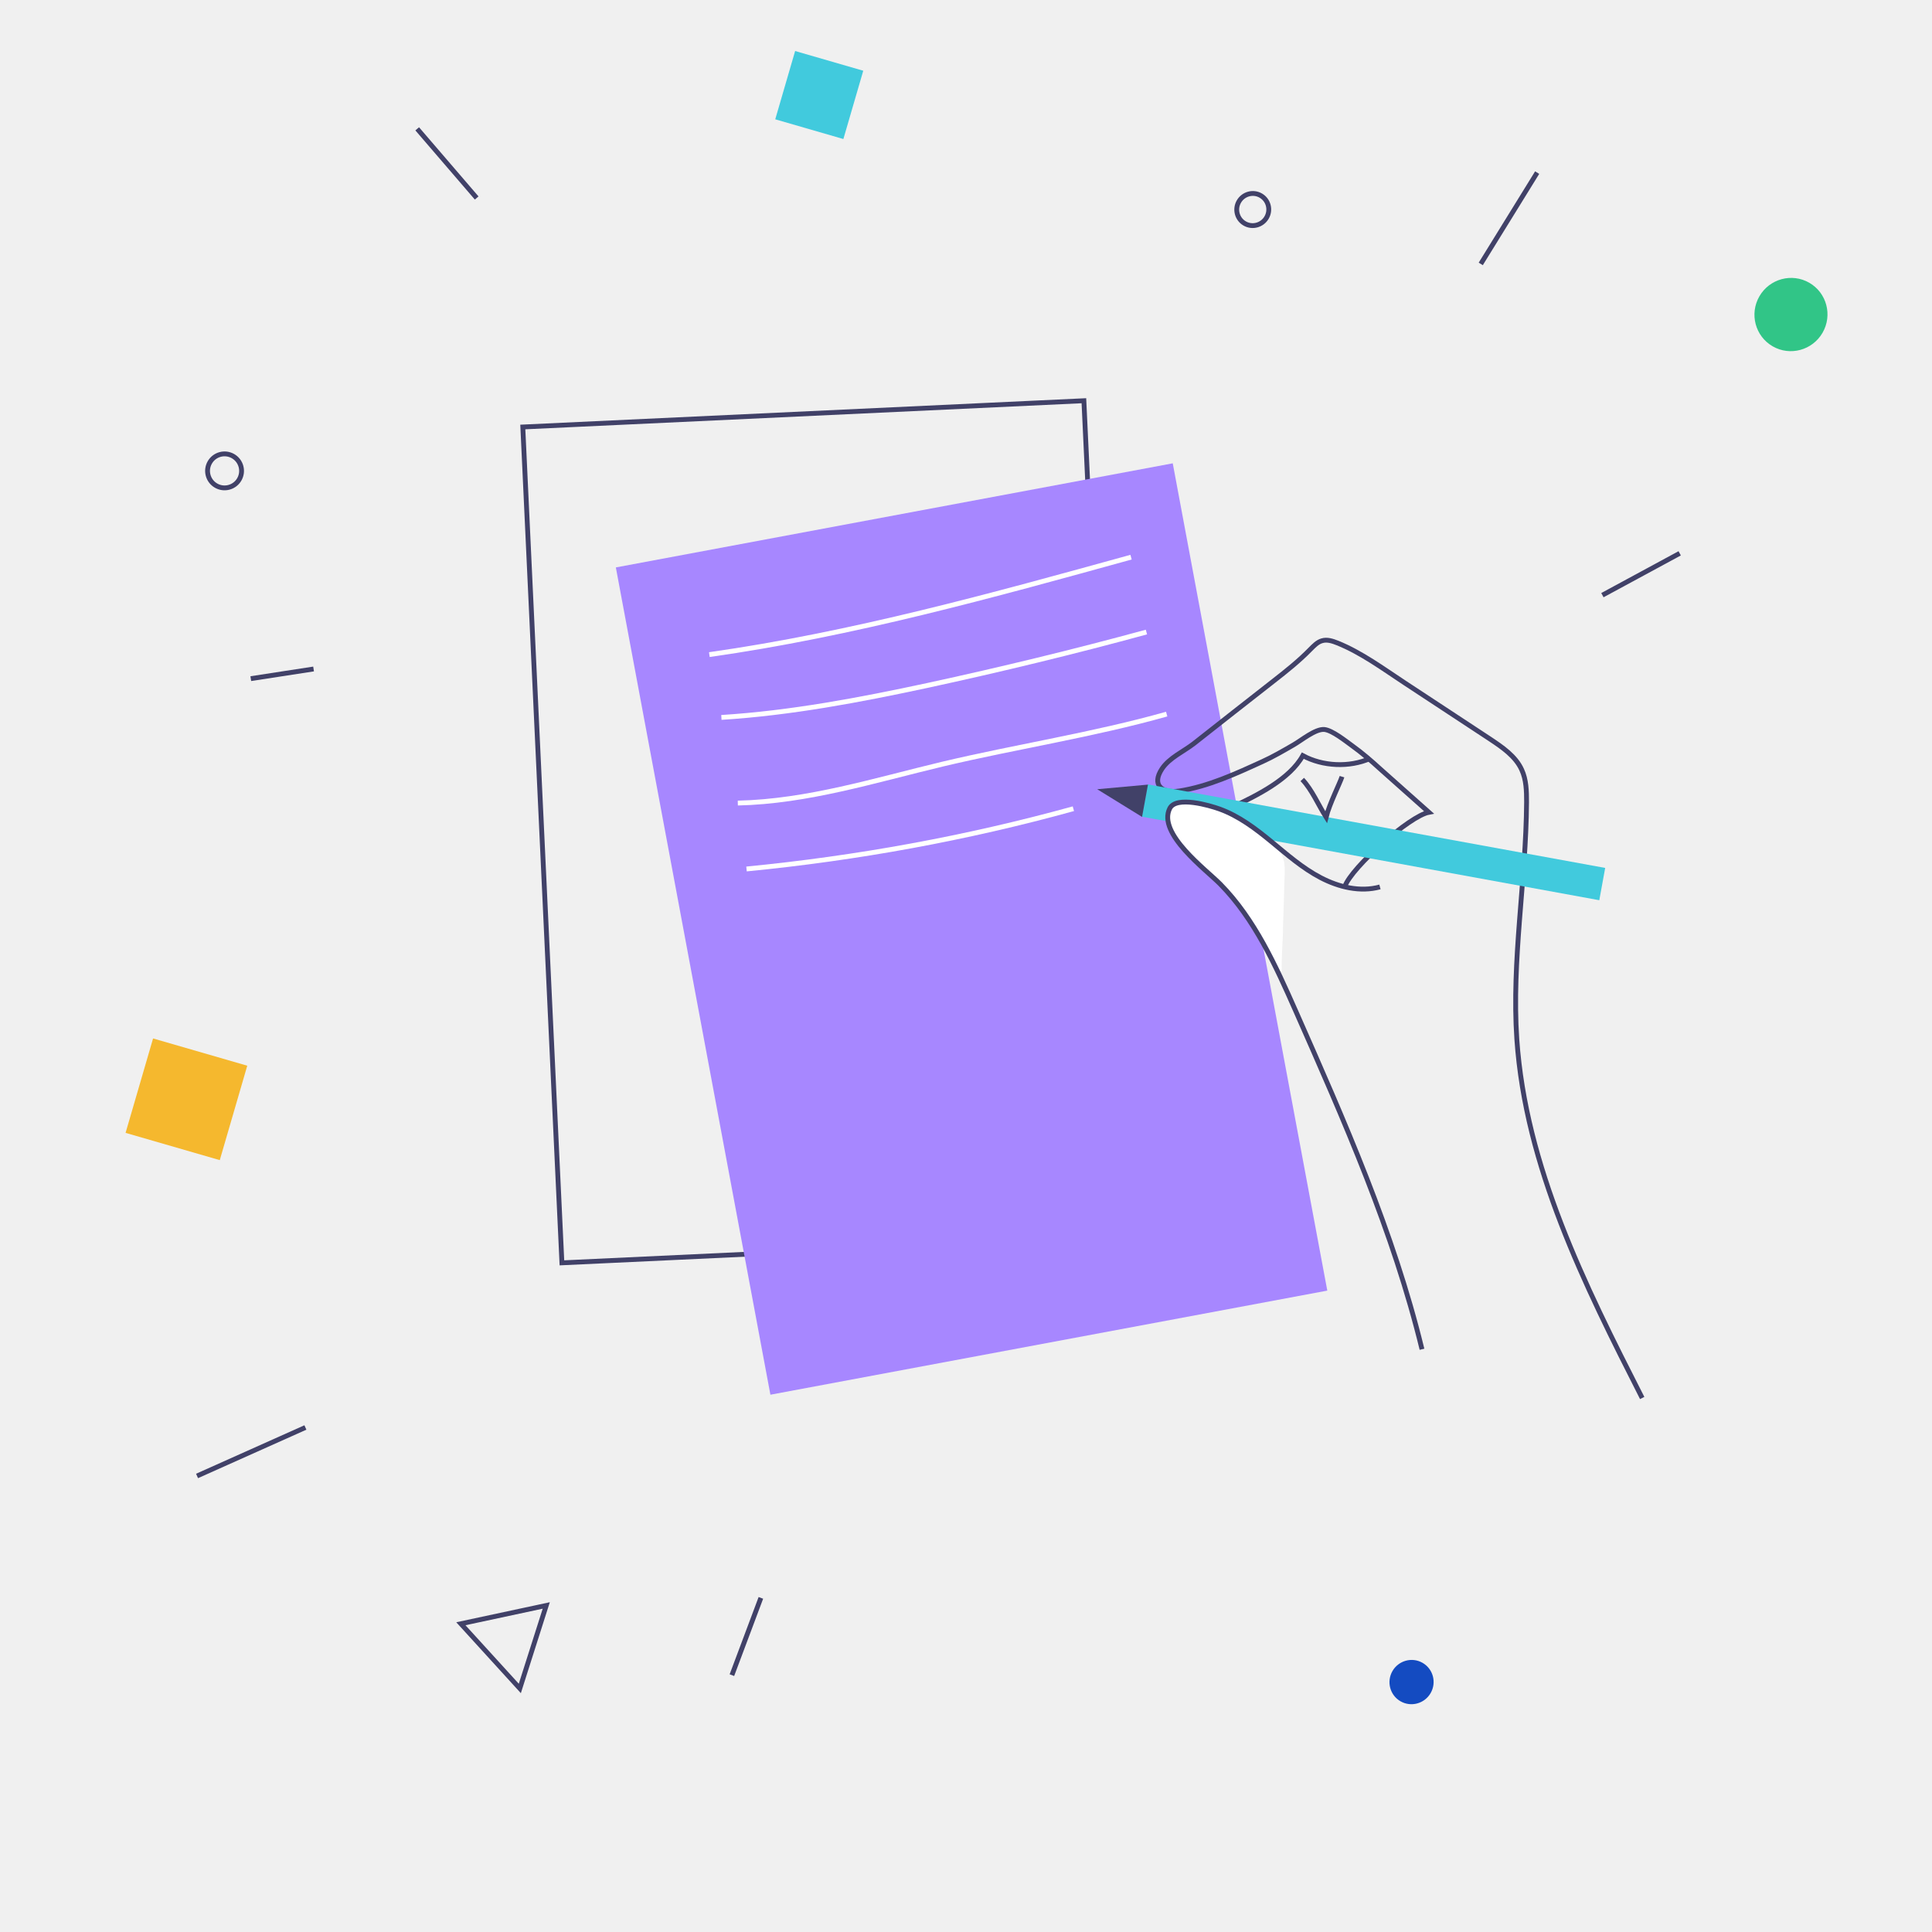
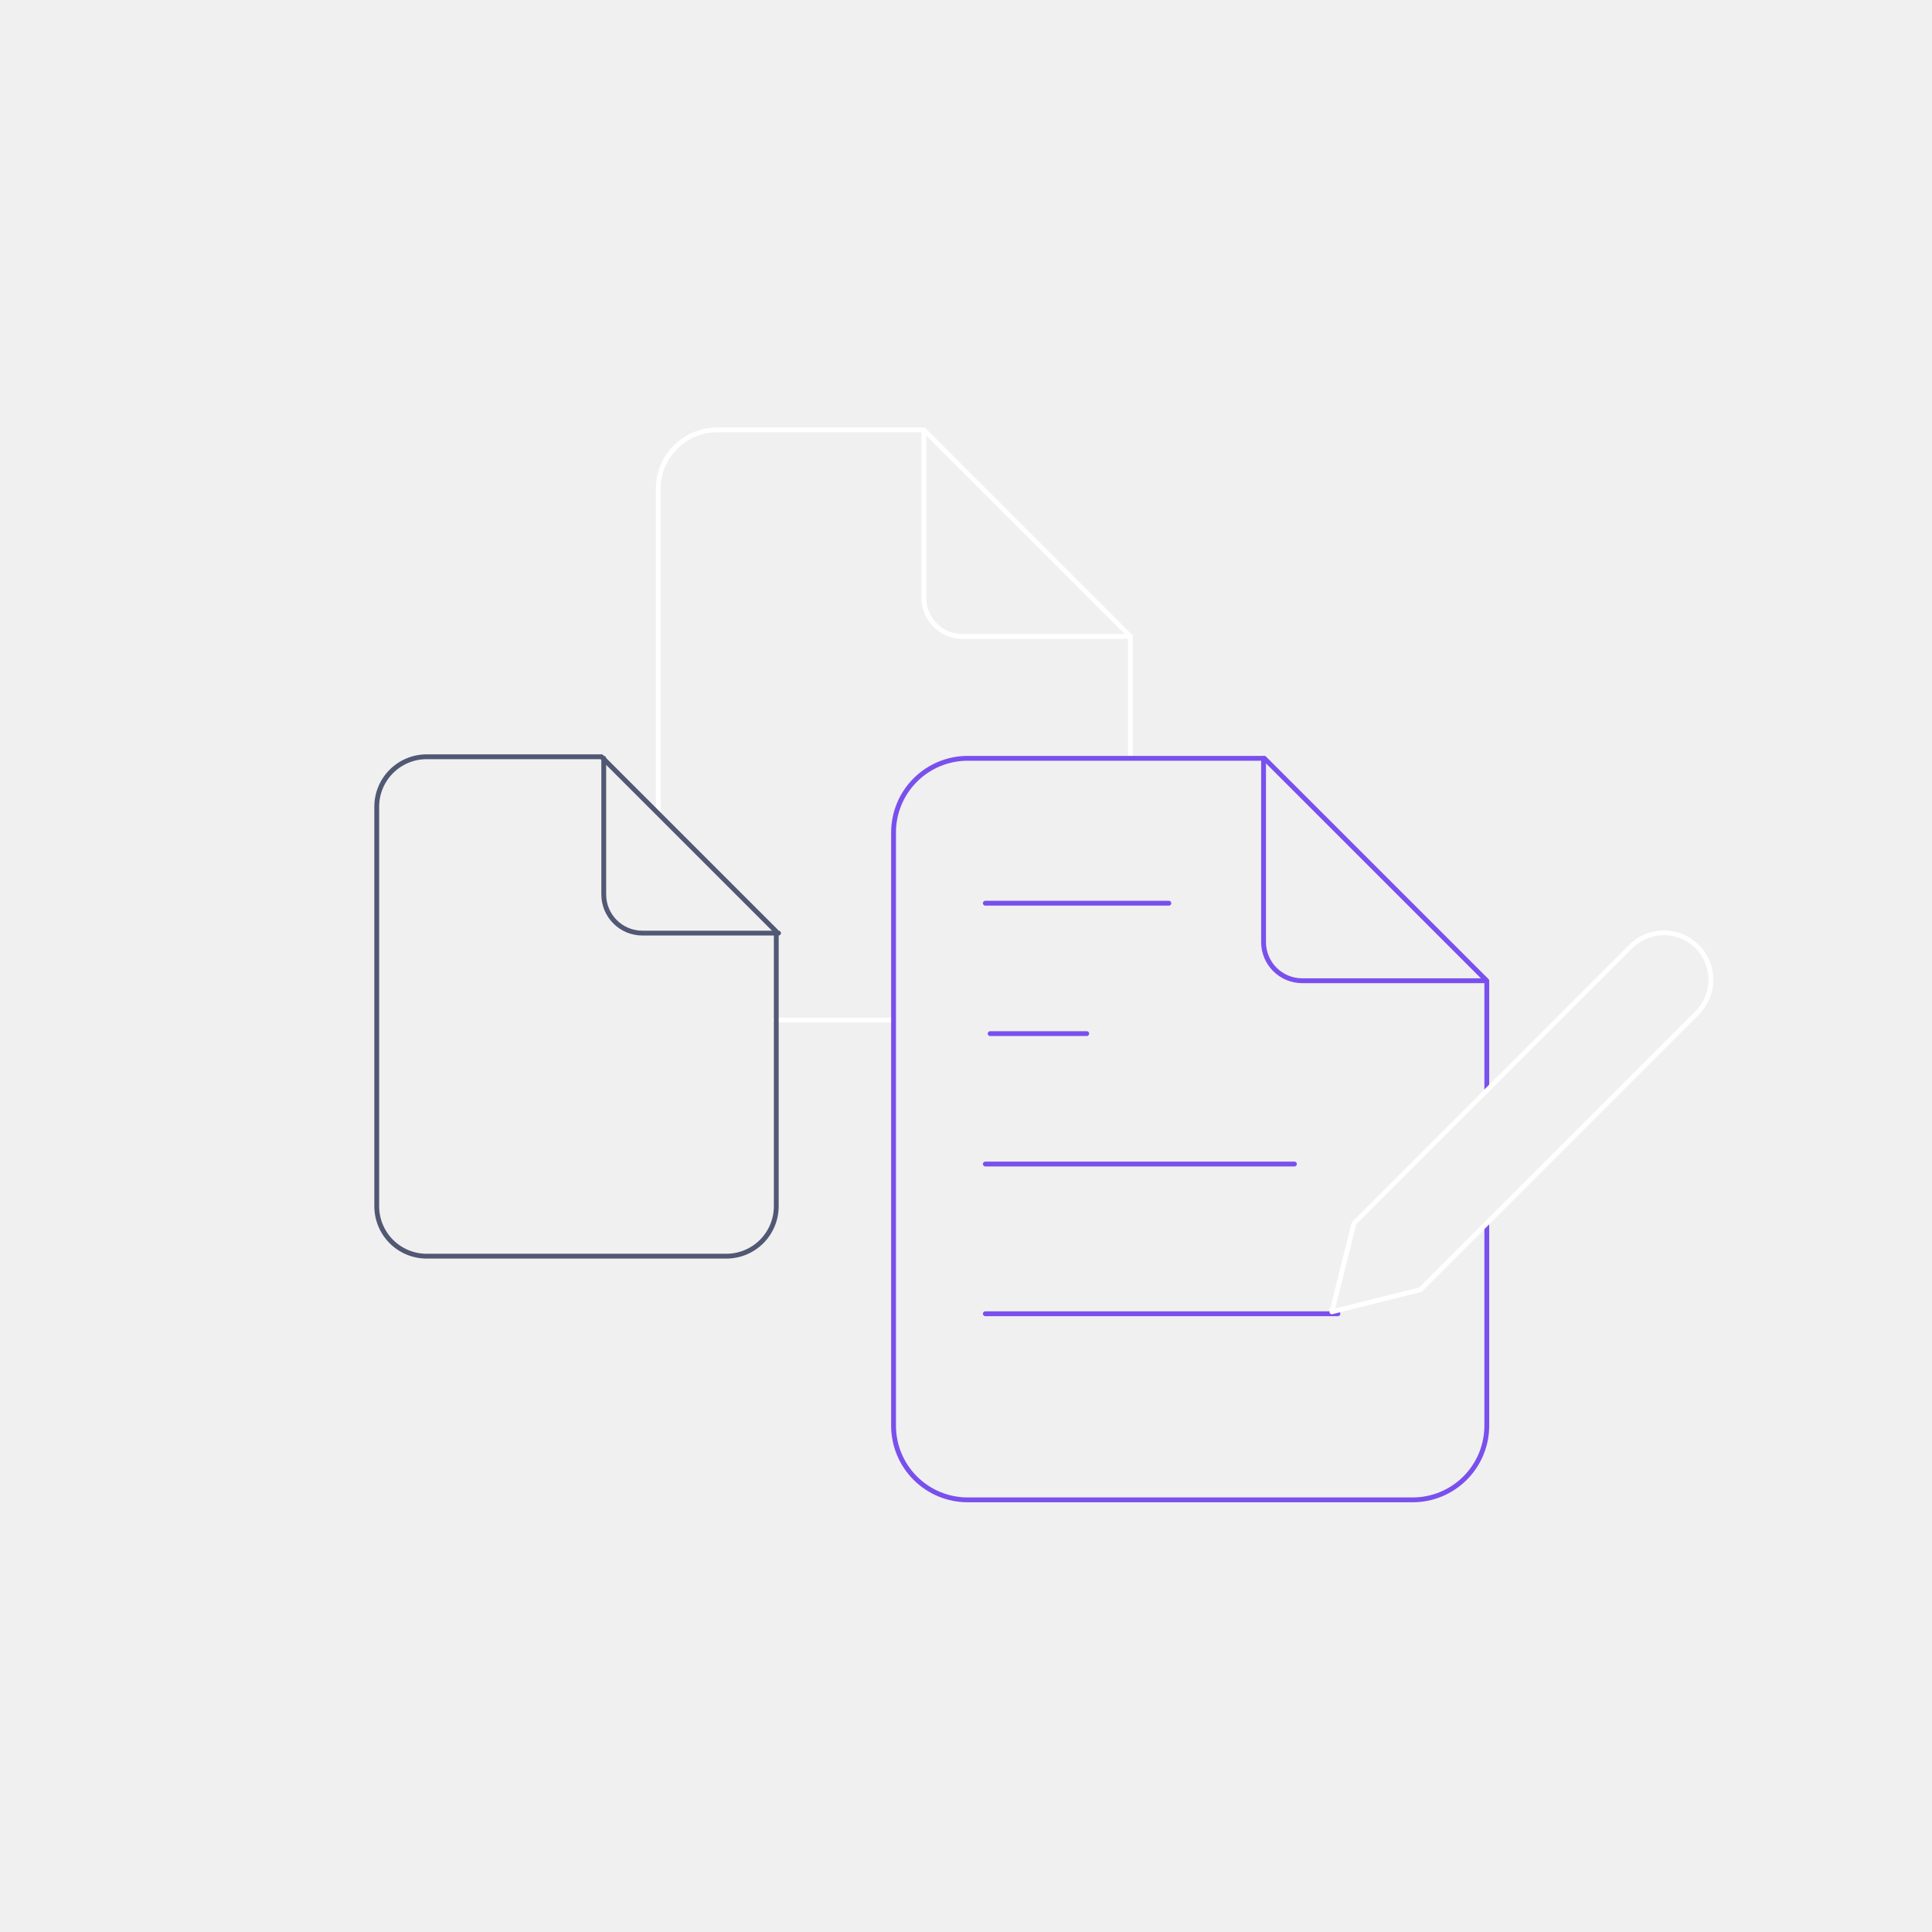
<svg xmlns="http://www.w3.org/2000/svg" width="400" height="400" viewBox="0 0 400 400" fill="none">
-   <path d="M116.339 261.459L108.242 88.405L224.408 82.966L232.506 256.02L116.339 261.459Z" stroke="#414168" />
-   <path d="M242.805 95.925L127.504 117.479L159.503 288.761L274.803 267.208L242.805 95.925Z" fill="#A787FF" />
-   <path d="M254.977 167.17C260.284 164.675 267.024 161.33 269.731 156.446C273.871 158.676 279.338 158.941 283.69 157.03" stroke="#414168" stroke-miterlimit="10" />
-   <path d="M339.998 289.439C328.003 265.866 315.849 241.498 314.044 215.165C312.93 198.812 315.955 182.407 316.061 166.055C316.061 163.772 316.008 161.436 315.053 159.366C313.779 156.552 311.019 154.694 308.471 152.995C302.58 149.119 296.689 145.244 290.798 141.368C286.445 138.501 281.828 135.103 276.945 133.139C275.884 132.714 274.769 132.342 273.708 132.661C272.752 132.926 272.009 133.723 271.266 134.466C268.931 136.855 266.33 138.926 263.677 140.996C258.157 145.297 252.637 149.65 247.17 153.95C245.047 155.596 242.128 156.87 240.589 159.153C238.36 162.498 240.536 164.303 244.145 163.772C250.196 162.817 255.822 160.215 261.394 157.667C263.623 156.658 265.693 155.437 267.816 154.216C269.409 153.313 272.328 150.871 274.185 151.03C275.831 151.19 278.59 153.42 279.917 154.375C281.987 155.862 283.898 157.508 285.756 159.207C289.099 162.18 292.496 165.206 295.84 168.179C291.859 168.922 279.917 179.487 278.431 183.522" stroke="#414168" stroke-miterlimit="10" />
-   <path d="M332.337 179.695L237.629 162.398L236.409 169.083L331.117 186.38L332.337 179.695Z" fill="#41CADD" />
-   <path d="M227.164 163.401L236.452 169.135L237.673 162.445L227.164 163.401Z" fill="#414168" />
-   <path d="M269.621 161.383C271.638 163.507 272.965 166.692 274.557 169.188C275.247 166.427 277.476 162.02 277.848 160.799" stroke="#414168" stroke-miterlimit="10" />
-   <path d="M264.9 176.196C263.732 174.497 261.928 173.382 260.336 172.161C258.531 170.781 256.674 169.559 254.657 168.551C252.374 167.436 249.933 166.586 247.385 166.374C245.581 166.215 242.609 165.896 241.919 168.073C241.176 170.25 243.67 174.338 244.944 175.93C246.43 177.735 248.394 179.063 250.145 180.549C251.525 181.77 253.383 183.098 254.391 184.637C255.506 186.336 256.355 188.088 257.735 189.628C258.69 190.69 259.805 191.645 260.495 192.92C261.291 194.353 261.928 195.84 262.671 197.273C263.414 198.76 263.945 200.299 265.378 201.202C265.272 197.91 265.643 194.778 265.643 191.539C265.749 188.672 265.855 185.752 265.908 182.885C265.962 180.602 266.333 178.426 265.059 176.408C265.006 176.355 264.953 176.249 264.9 176.196Z" fill="white" />
-   <path d="M285.703 183.628C281.617 184.743 277.211 183.681 273.443 181.717C269.675 179.753 266.49 176.939 263.2 174.231C259.909 171.524 256.459 168.922 252.479 167.489C250.409 166.745 243.509 164.728 242.182 167.382C239.582 172.585 249.719 180.071 252.638 183.044C259.803 190.318 264.102 199.927 268.242 209.271C278.326 232.1 288.516 255.089 294.408 279.352" stroke="#414168" stroke-miterlimit="10" />
-   <path d="M154.559 179.912C177.434 177.682 200.15 173.541 222.229 167.436" stroke="white" stroke-miterlimit="10" />
-   <path d="M152.756 166.268C167.192 165.949 181.151 161.543 195.162 158.198C210.607 154.535 226.317 152.146 241.549 147.845" stroke="white" stroke-miterlimit="10" />
-   <path d="M149.357 148.535C163.741 147.633 178.018 144.925 192.082 141.899C207.262 138.607 222.388 134.944 237.355 130.856" stroke="white" stroke-miterlimit="10" />
-   <path d="M146.863 135.528C176.426 131.334 205.351 123.317 234.171 115.353" stroke="white" stroke-miterlimit="10" />
-   <path d="M49.542 99.253C48.57 100.936 46.417 101.513 44.733 100.54C43.048 99.568 42.471 97.415 43.443 95.731C44.414 94.048 46.568 93.471 48.252 94.444C49.937 95.416 50.514 97.57 49.542 99.253Z" stroke="#414168" />
-   <path d="M262.234 45.038C261.313 46.634 259.282 47.181 257.702 46.269C256.121 45.356 255.58 43.324 256.501 41.728C257.423 40.131 259.453 39.584 261.034 40.497C262.615 41.409 263.156 43.441 262.234 45.038Z" stroke="#414168" />
-   <path d="M367.005 71.697C370.615 73.782 375.242 72.527 377.339 68.895C379.436 65.263 378.209 60.629 374.598 58.545C370.988 56.46 366.361 57.715 364.264 61.346C362.167 64.978 363.394 69.612 367.005 71.697Z" fill="#31C587" />
-   <path d="M289.952 352.229C292.134 353.489 294.93 352.731 296.197 350.536C297.464 348.341 296.723 345.541 294.541 344.281C292.359 343.021 289.563 343.779 288.295 345.974C287.028 348.169 287.77 350.969 289.952 352.229Z" fill="#144BC1" />
-   <path d="M51.193 220.644L31.691 215L25.999 234.548L45.501 240.192L51.193 220.644Z" fill="#F5B82E" />
-   <path d="M178.729 14.644L164.623 10.562L160.506 24.701L174.612 28.784L178.729 14.644Z" fill="#41CADD" />
-   <path d="M107.624 349.577L95.418 336.18L113.098 332.391L107.624 349.577Z" stroke="#414168" />
-   <line x1="86.379" y1="26.674" x2="98.691" y2="40.992" stroke="#414168" />
-   <line x1="51.924" y1="140.506" x2="64.924" y2="138.506" stroke="#414168" />
-   <line x1="306.575" y1="54.641" x2="318.253" y2="35.737" stroke="#414168" />
-   <line x1="151.532" y1="346.824" x2="157.532" y2="330.824" stroke="#414168" />
-   <line x1="40.796" y1="305.582" x2="63.228" y2="295.544" stroke="#414168" />
-   <line x1="331.762" y1="123.221" x2="347.762" y2="114.56" stroke="#414168" />
+   <path d="M136.279 168.5V101.22C136.279 97.979 137.567 94.871 139.858 92.579C142.15 90.287 145.258 89 148.499 89H191.268L234.037 131.769V157M185 211.197H160.5" stroke="white" stroke-linecap="round" stroke-linejoin="round" />
+   <path d="M191.268 89V123.769C191.268 128.187 194.849 131.769 199.268 131.769H234.037" stroke="white" stroke-linecap="round" stroke-linejoin="round" />
+   <path d="M124.529 156.68H88.34C85.597 156.68 82.968 157.769 81.028 159.708C79.089 161.647 78 164.277 78 167.019V249.738C78 252.48 79.089 255.11 81.028 257.049C82.968 258.988 85.597 260.077 88.34 260.077H150.378C153.121 260.077 155.751 258.988 157.69 257.049C159.629 255.11 160.718 252.48 160.718 249.738V192.869L124.529 156.68Z" stroke="#515873" stroke-linecap="round" stroke-linejoin="round" />
+   <path d="M125 157V185.189C125 189.607 128.582 193.189 133 193.189H161.189" stroke="#515873" stroke-linecap="round" stroke-linejoin="round" />
+   <path d="M307.824 225.5V203.059L261.765 157H200.353C196.281 157 192.376 158.618 189.497 161.497C186.618 164.376 185 168.281 185 172.353V295.177C185 299.249 186.618 303.154 189.497 306.033C192.376 308.912 196.281 310.53 200.353 310.53H292.471C296.543 310.53 300.448 308.912 303.327 306.033C306.206 303.154 307.824 299.249 307.824 295.177V253.5" stroke="#7950ED" stroke-linecap="round" stroke-linejoin="round" />
+   <path d="M261.607 156.992V195.051C261.607 199.469 265.189 203.051 269.607 203.051H307.666" stroke="#7950ED" stroke-linecap="round" stroke-linejoin="round" />
+   <path d="M268 241H204" stroke="#7950ED" stroke-linecap="round" stroke-linejoin="round" />
+   <path d="M277 272H204" stroke="#7950ED" stroke-linecap="round" stroke-linejoin="round" />
+   <path d="M242 187H223H204" stroke="#7950ED" stroke-linecap="round" stroke-linejoin="round" />
+   <path d="M225 214H215H205" stroke="#7950ED" stroke-linecap="round" stroke-linejoin="round" />
+   <path d="M337.625 195.971C339.448 194.147 341.921 193.123 344.5 193.123C345.777 193.123 347.041 193.375 348.221 193.863C349.4 194.352 350.472 195.068 351.375 195.971C352.278 196.874 352.994 197.945 353.483 199.125C353.971 200.305 354.223 201.569 354.223 202.846C354.223 204.123 353.971 205.387 353.483 206.566C352.994 207.746 352.278 208.818 351.375 209.721L294.083 267.012L275.75 271.596L280.333 253.262L337.625 195.971Z" stroke="white" stroke-linecap="round" stroke-linejoin="round" />
</svg>
